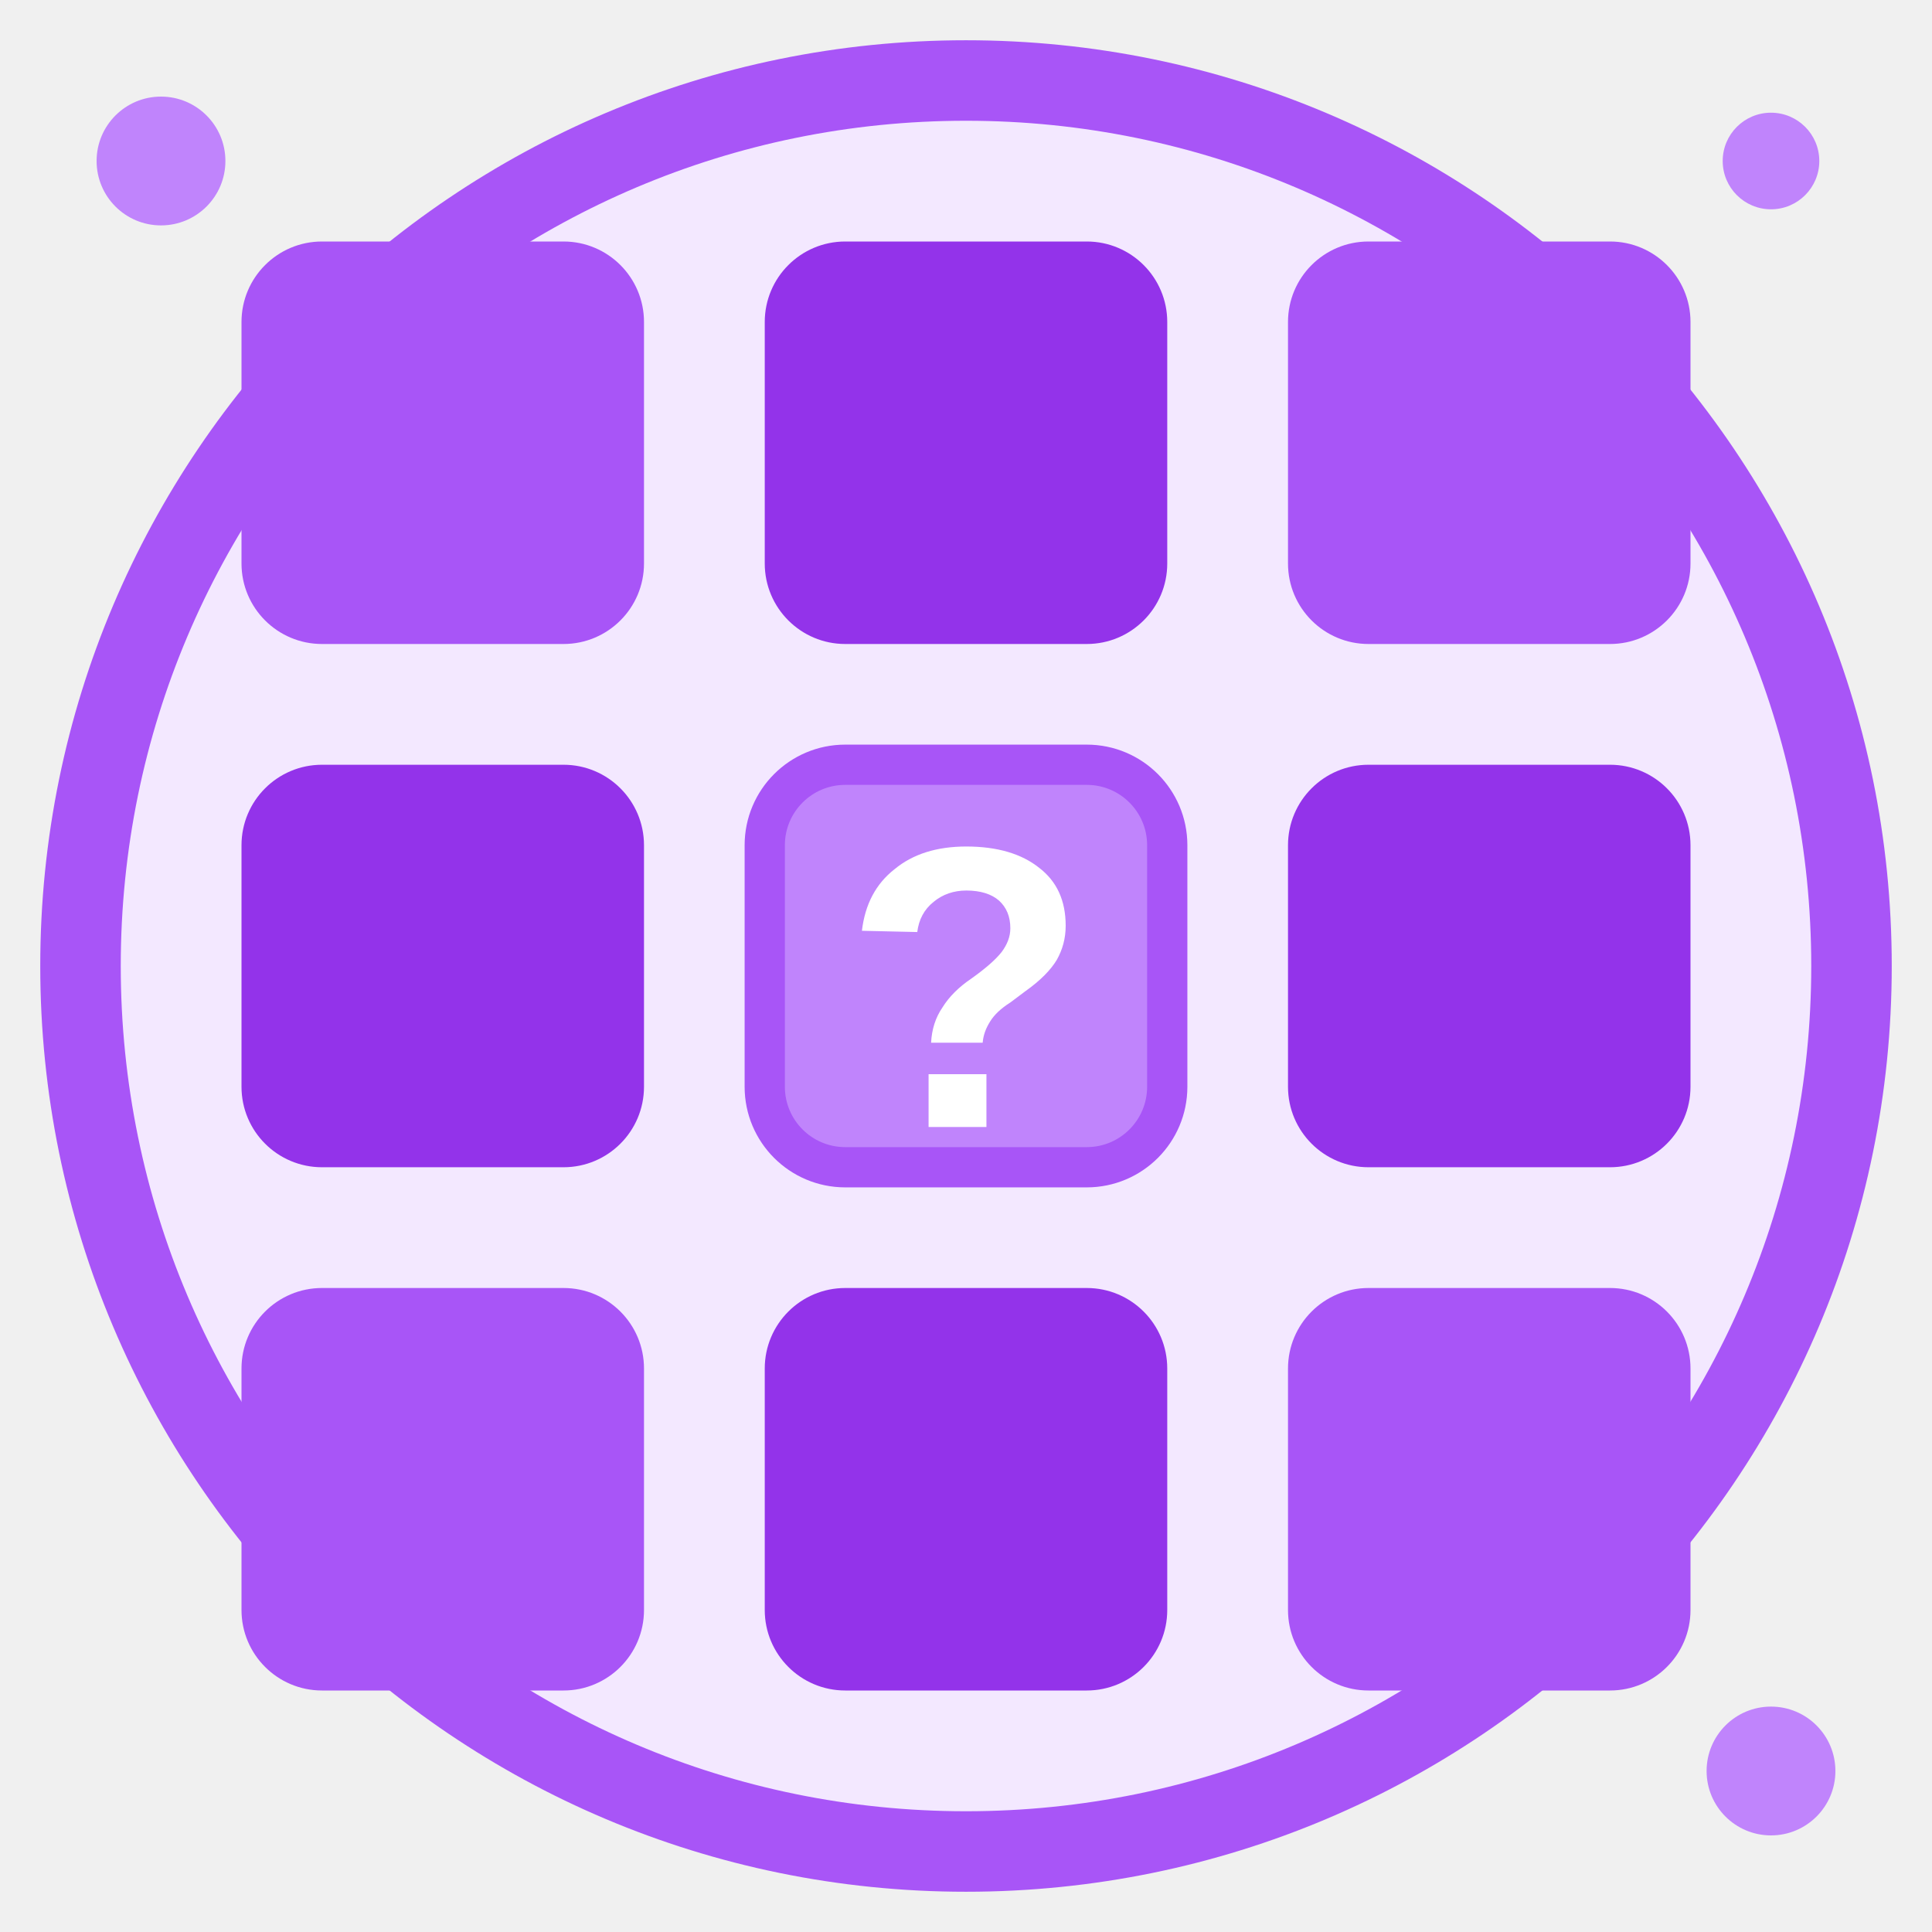
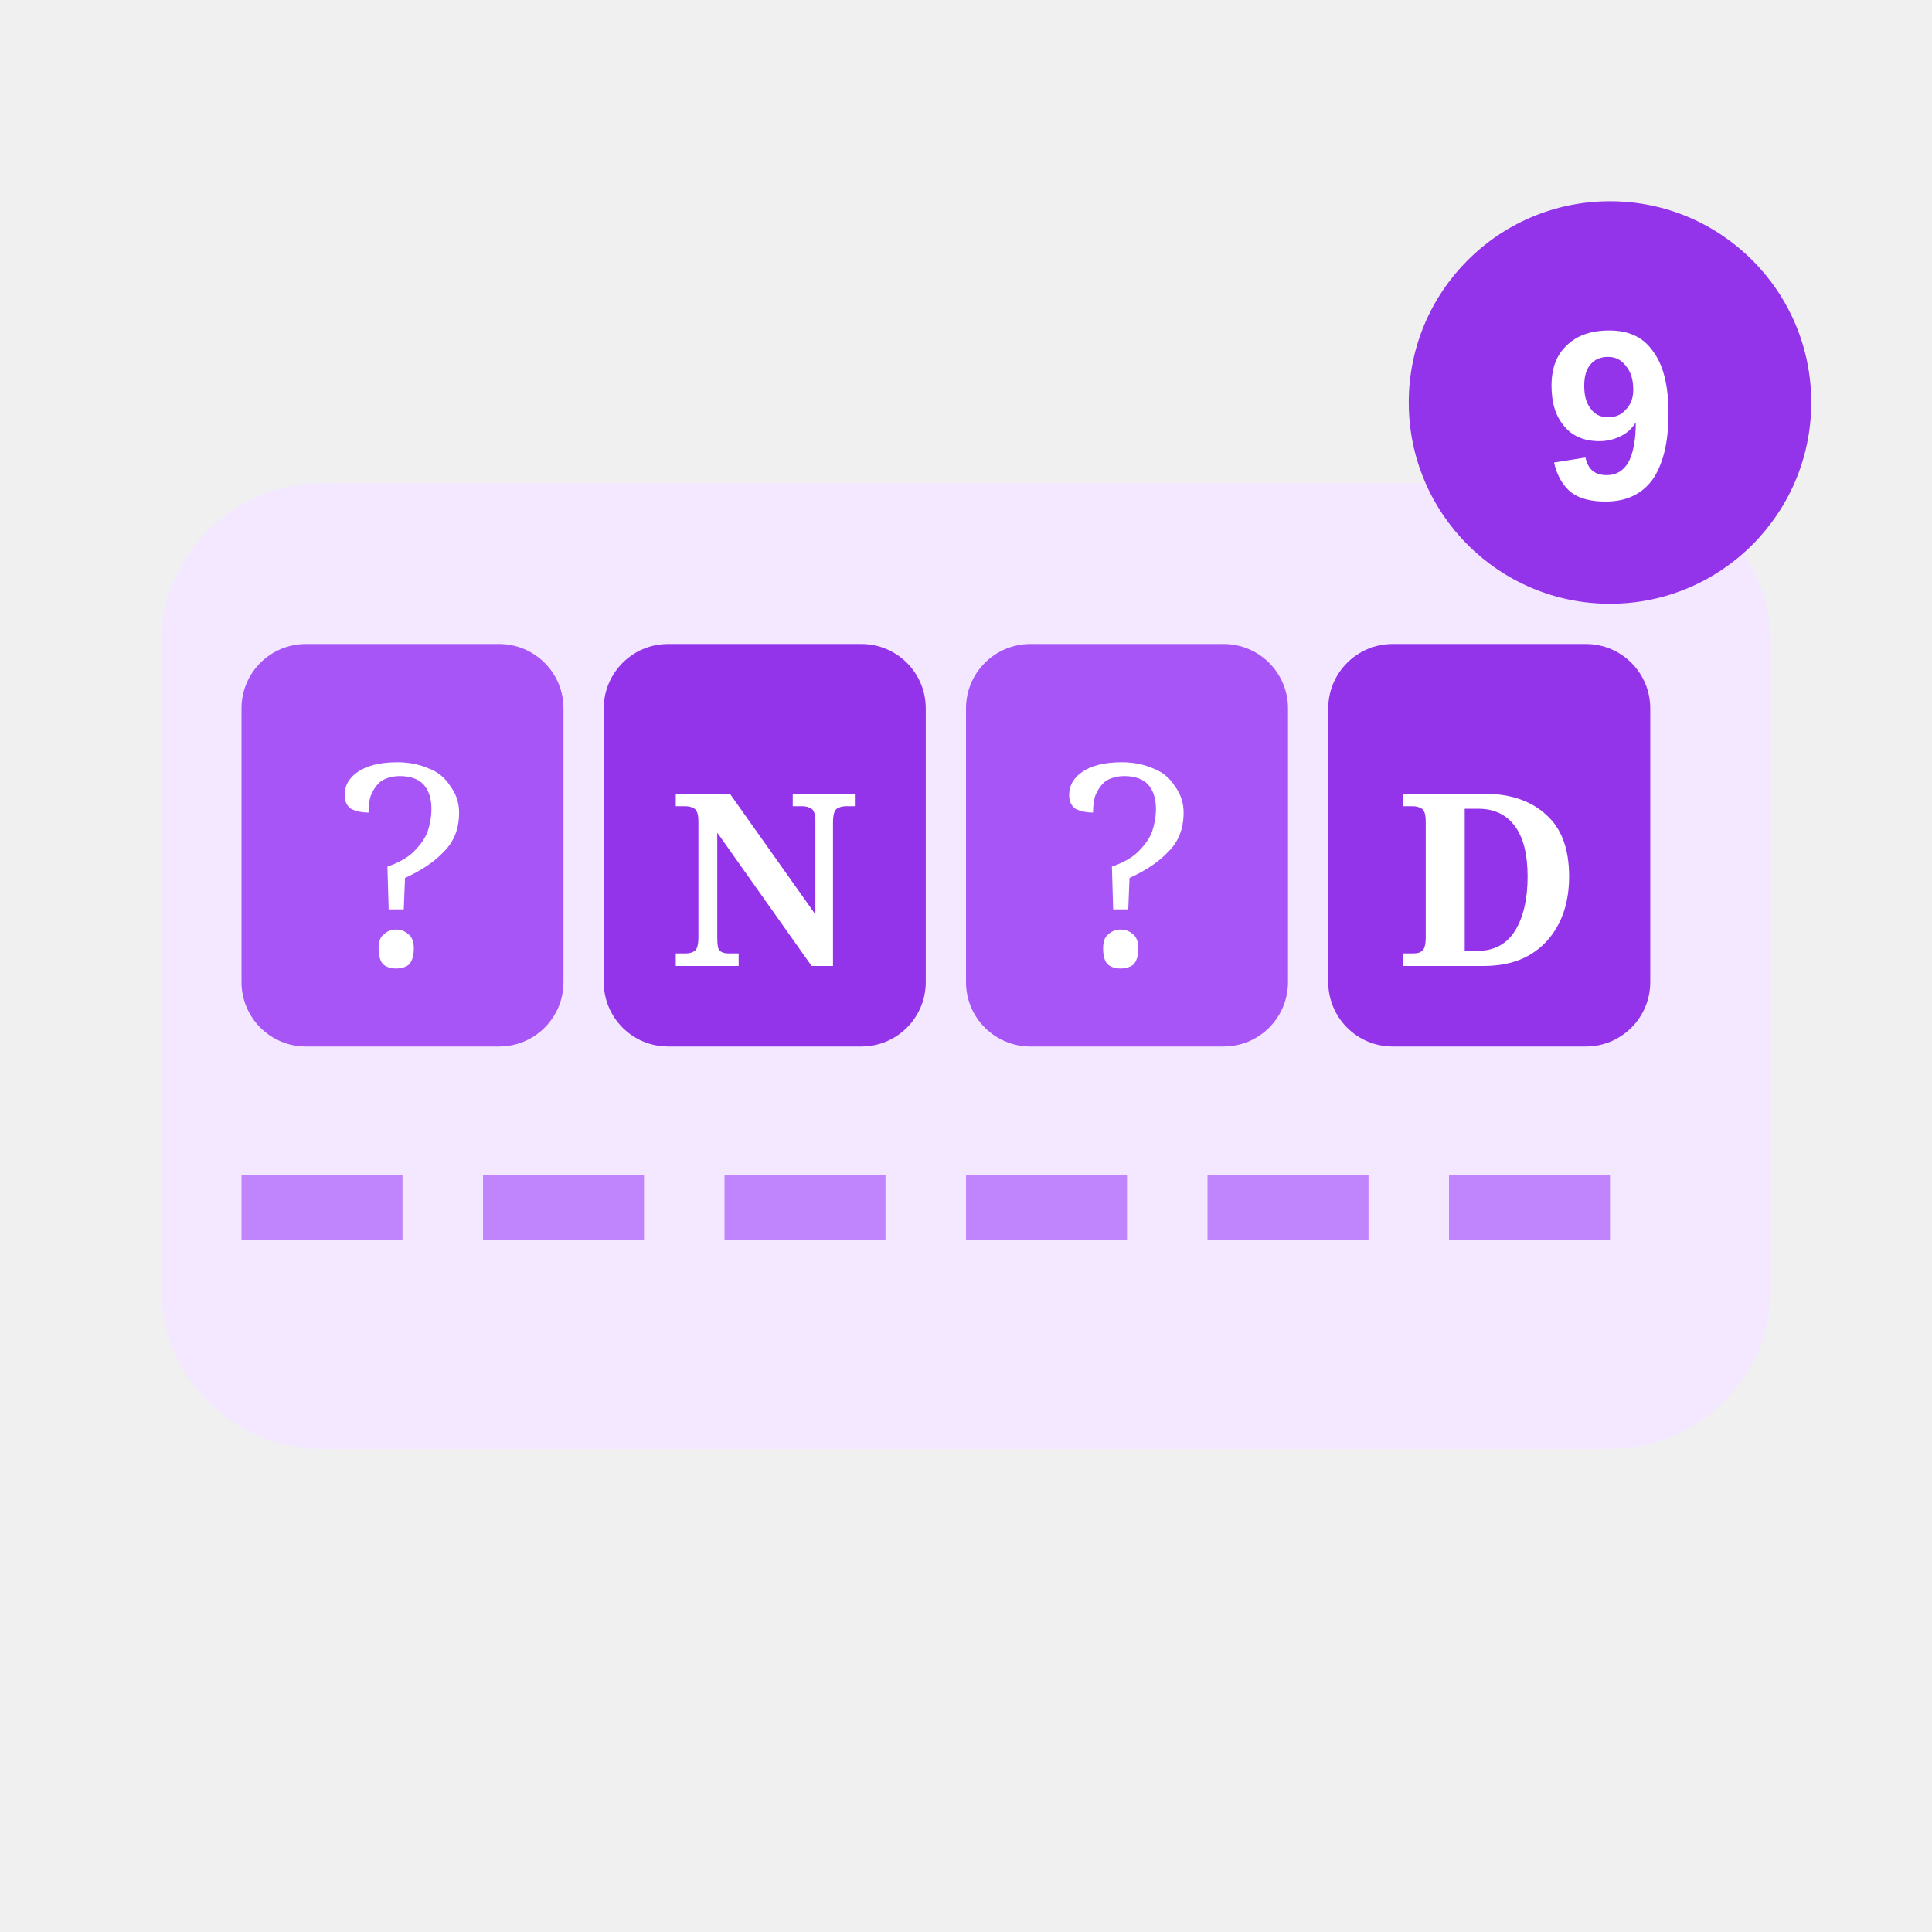
<svg xmlns="http://www.w3.org/2000/svg" viewBox="0 0 24 24" fill="none">
-   <circle cx="12" cy="12" r="11" fill="#f3e8ff" stroke="#a855f7" stroke-width="1" />
-   <rect x="3" y="3" width="5" height="5" rx="1" fill="#a855f7" />
-   <rect x="9.5" y="3" width="5" height="5" rx="1" fill="#9333ea" />
-   <rect x="16" y="3" width="5" height="5" rx="1" fill="#a855f7" />
-   <rect x="3" y="9.5" width="5" height="5" rx="1" fill="#9333ea" />
-   <rect x="9.5" y="9.5" width="5" height="5" rx="1" fill="#c084fc" stroke="#a855f7" stroke-width="0.5" />
-   <rect x="16" y="9.5" width="5" height="5" rx="1" fill="#9333ea" />
-   <rect x="3" y="16" width="5" height="5" rx="1" fill="#a855f7" />
-   <rect x="9.5" y="16" width="5" height="5" rx="1" fill="#9333ea" />
-   <rect x="16" y="16" width="5" height="5" rx="1" fill="#a855f7" />
-   <text x="12" y="14" font-family="Arial, sans-serif" font-size="5" font-weight="bold" fill="#ffffff" text-anchor="middle">?</text>
-   <circle cx="2" cy="2" r="0.8" fill="#c084fc" />
-   <circle cx="22" cy="2" r="0.6" fill="#c084fc" />
-   <circle cx="22" cy="22" r="0.8" fill="#c084fc" />
+   <rect x="2" y="6" width="20" height="12" rx="2" fill="#f3e8ff" />
+   <rect x="3" y="8" width="4" height="5" rx="0.8" fill="#a855f7" />
+   <rect x="7.5" y="8" width="4" height="5" rx="0.8" fill="#9333ea" />
+   <rect x="12" y="8" width="4" height="5" rx="0.8" fill="#a855f7" />
+   <rect x="16.5" y="8" width="4" height="5" rx="0.8" fill="#9333ea" />
+   <text x="5" y="12" font-family="Georgia, serif" font-size="3.5" fill="#fff" text-anchor="middle">?</text>
+   <text x="14" y="12" font-family="Georgia, serif" font-size="3.5" fill="#fff" text-anchor="middle">?</text>
+   <text x="9.5" y="12" font-family="Georgia, serif" font-size="3" font-weight="bold" fill="#fff" text-anchor="middle">N</text>
+   <text x="18.5" y="12" font-family="Georgia, serif" font-size="3" font-weight="bold" fill="#fff" text-anchor="middle">D</text>
+   <line x1="3" y1="15" x2="21" y2="15" stroke="#c084fc" stroke-width="0.8" stroke-dasharray="2 1" />
+   <circle cx="20" cy="5" r="2.5" fill="#9333ea" />
+   <text x="20" y="6.2" font-family="Arial, sans-serif" font-size="3" font-weight="bold" fill="#fff" text-anchor="middle">9</text>
</svg>
